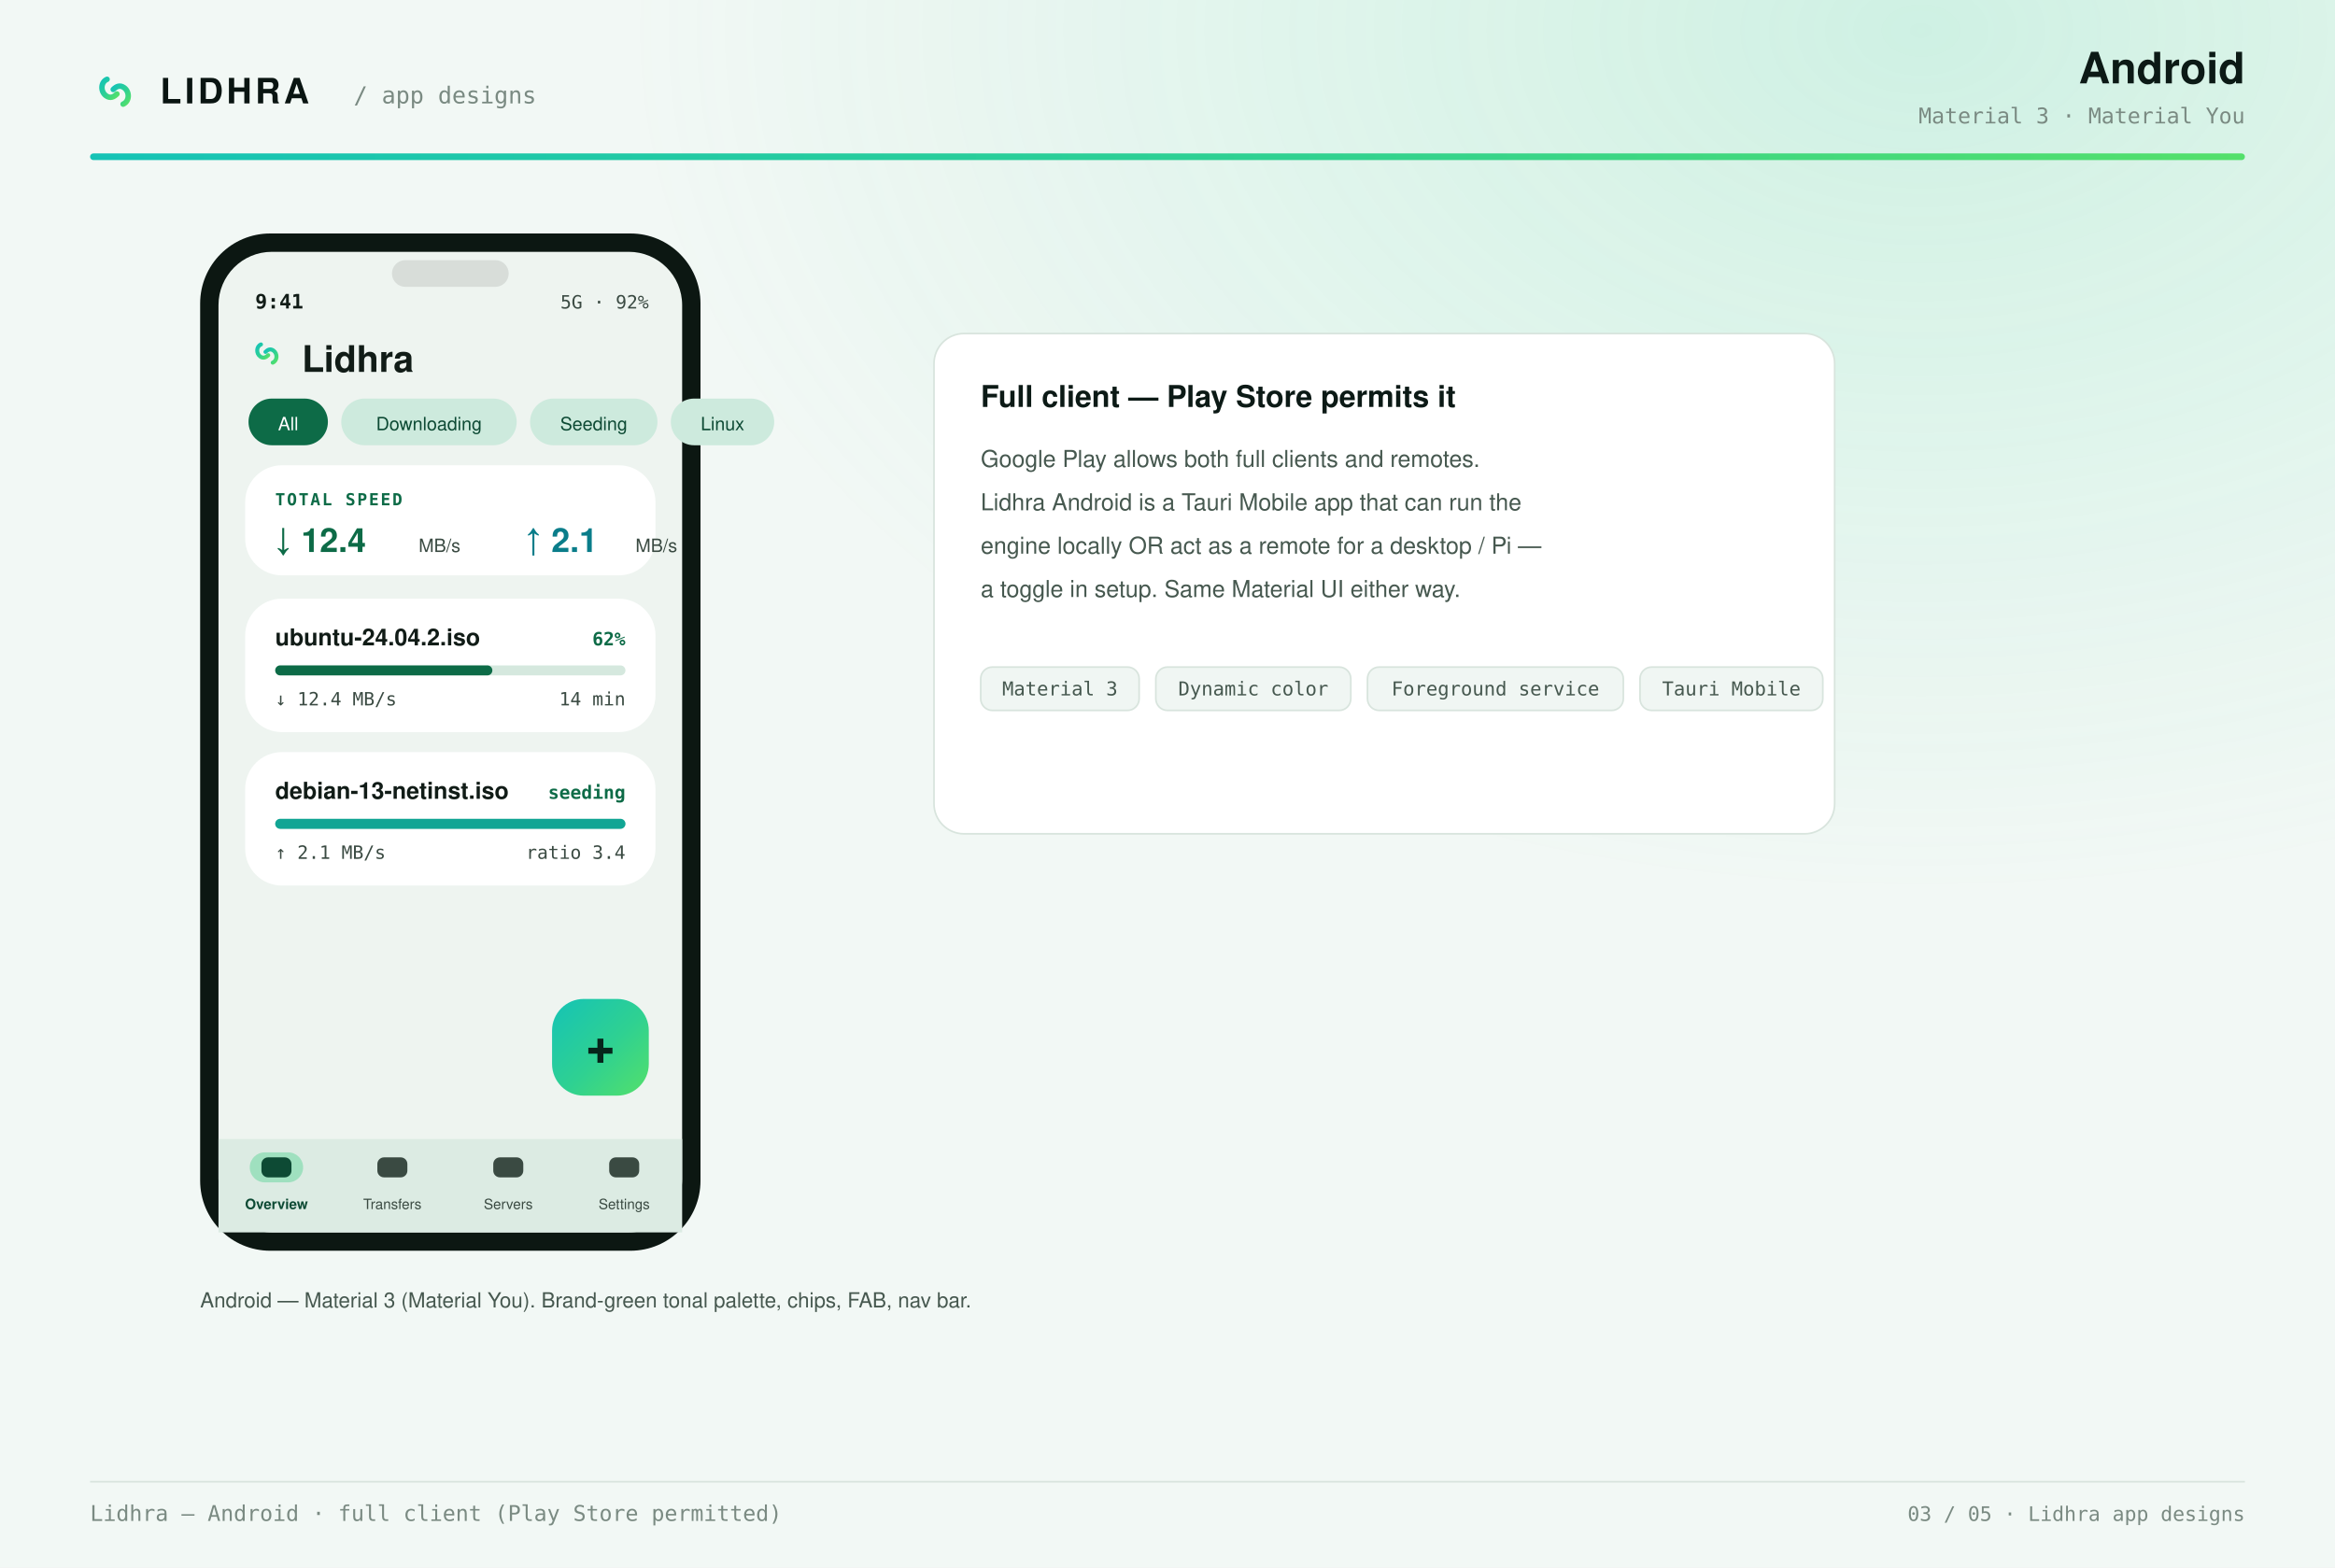
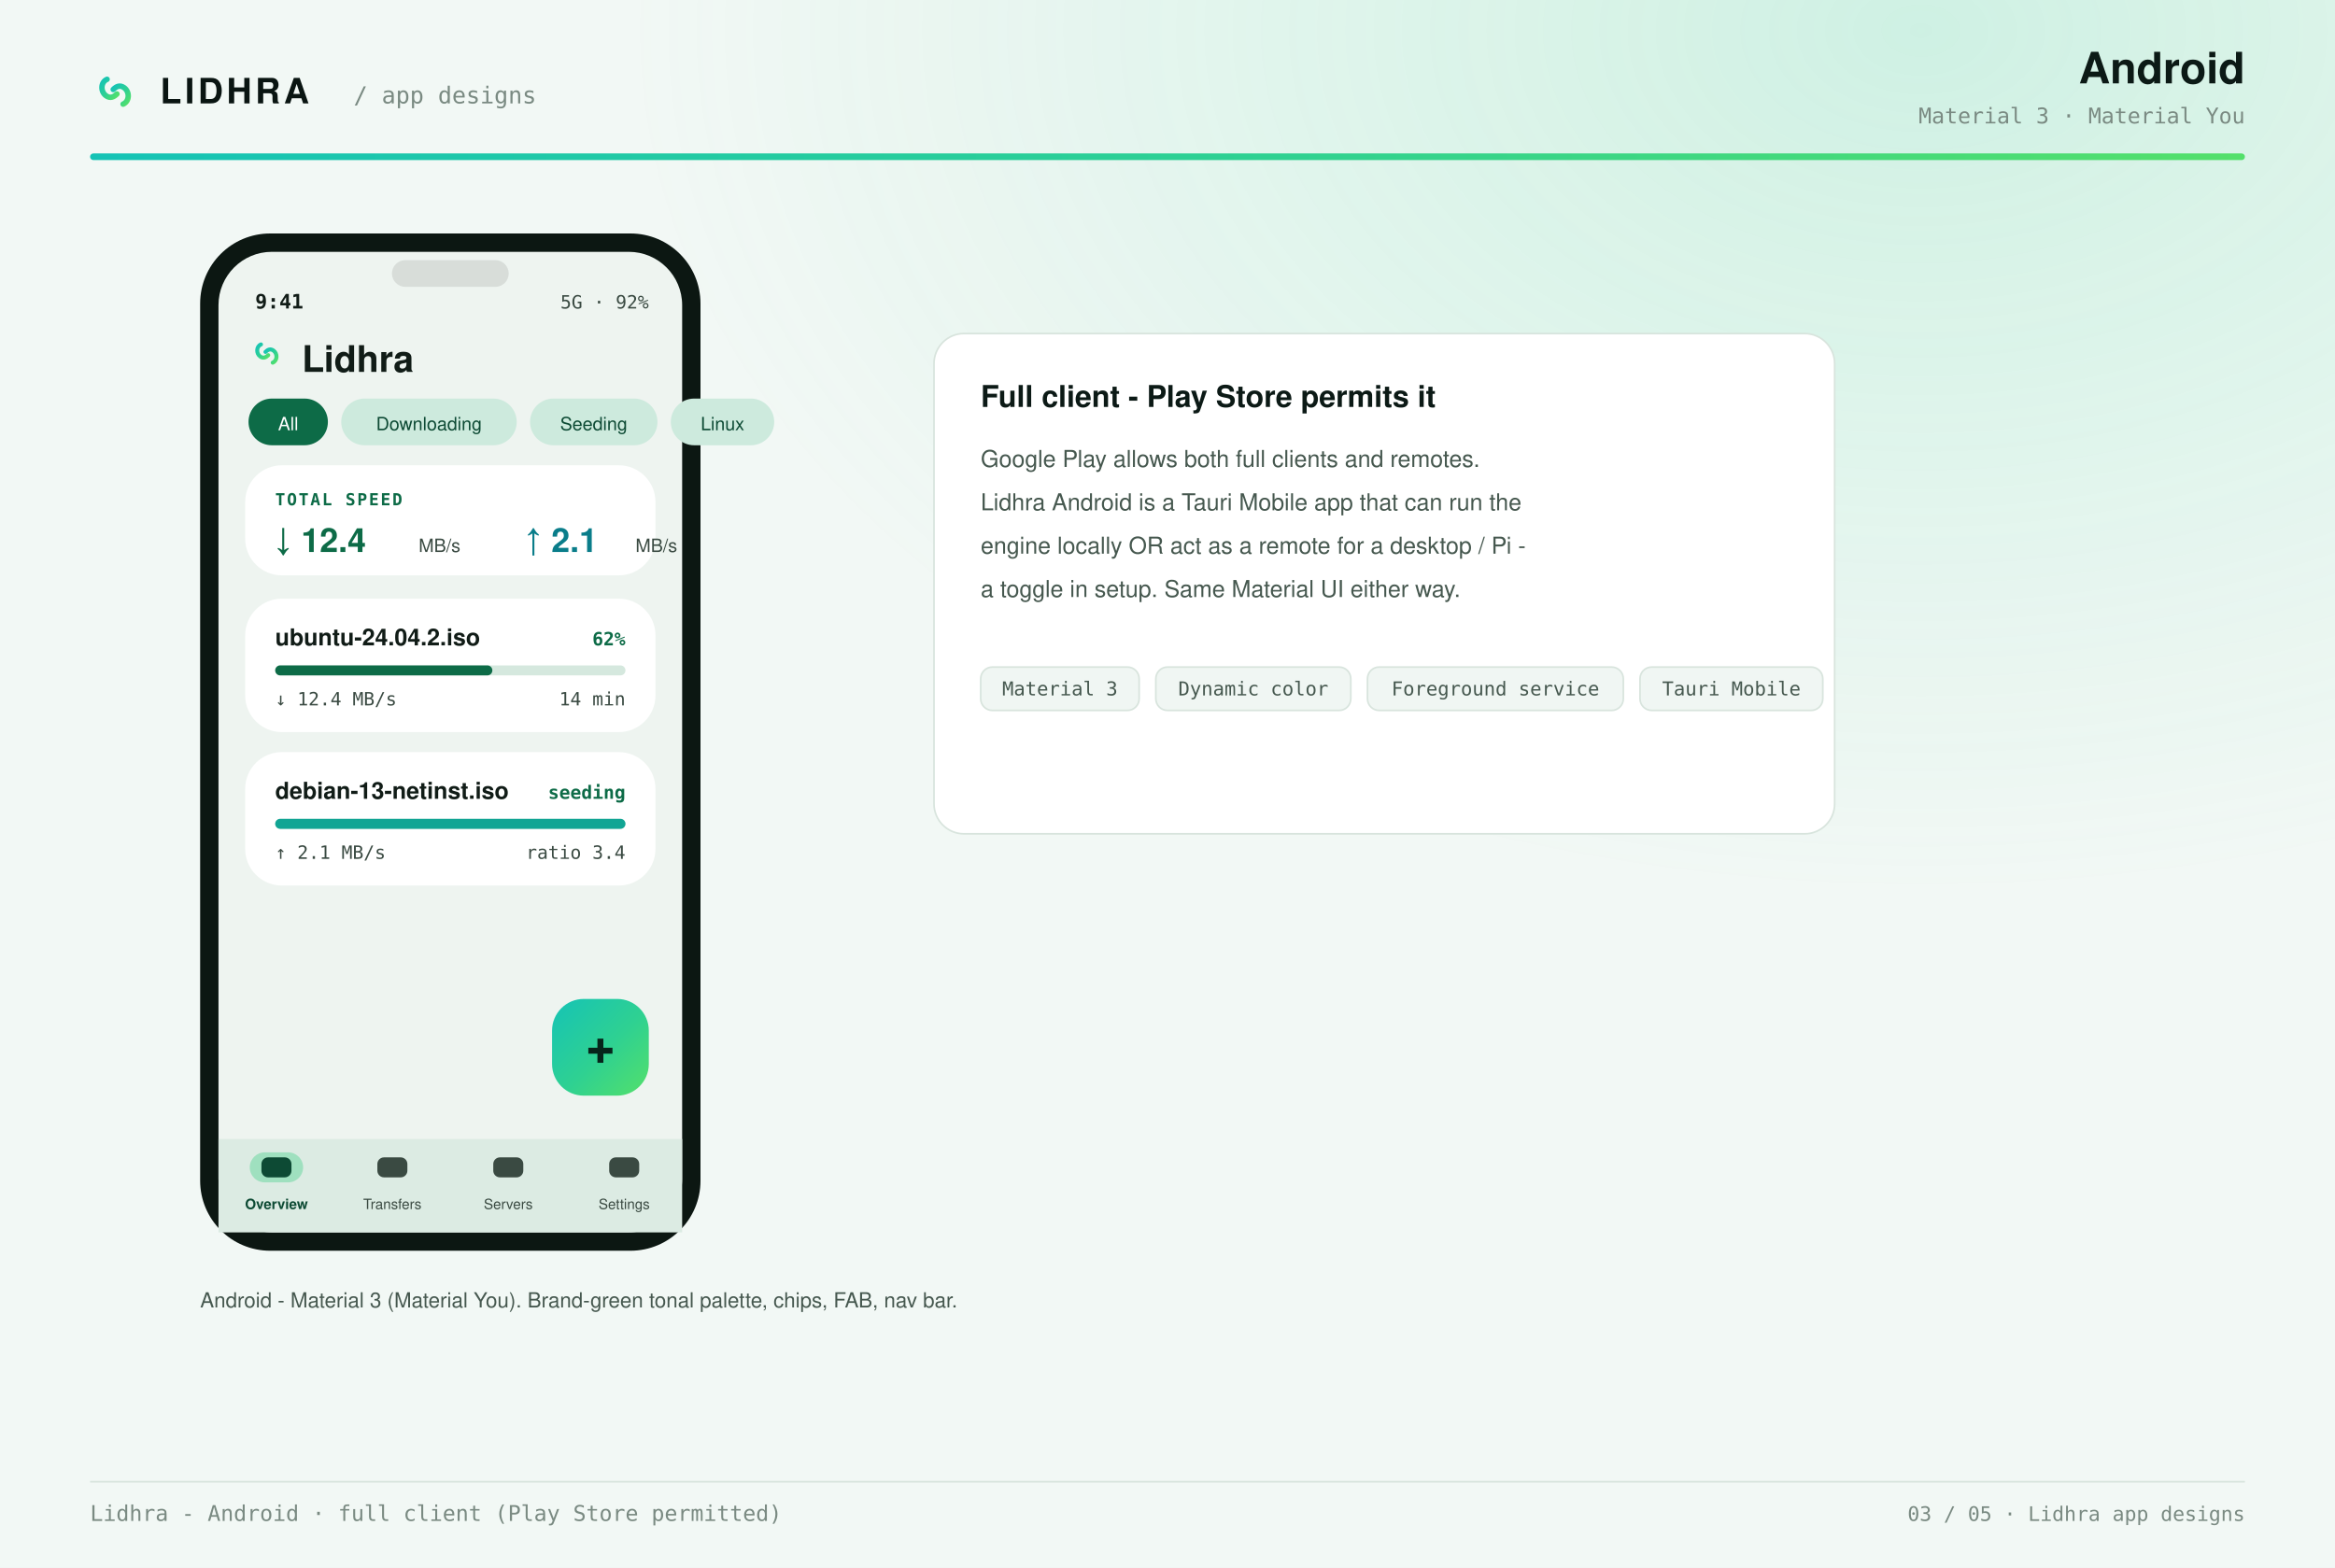
<svg xmlns="http://www.w3.org/2000/svg" width="1400" height="940" viewBox="0 0 1400 940">
  <defs>
    <linearGradient id="lg" x1="0" y1="0" x2="1" y2="1">
      <stop offset="0" stop-color="#15c3b6" />
      <stop offset=".55" stop-color="#2fd191" />
      <stop offset="1" stop-color="#54e06a" />
    </linearGradient>
    <linearGradient id="lgh" x1="0" y1="0" x2="1" y2="0">
      <stop offset="0" stop-color="#15c3b6" />
      <stop offset=".55" stop-color="#2fd191" />
      <stop offset="1" stop-color="#54e06a" />
    </linearGradient>
    <radialGradient id="glow" cx="82%" cy="2%" r="55%">
      <stop offset="0" stop-color="#2fd191" stop-opacity=".18" />
      <stop offset="1" stop-color="#2fd191" stop-opacity="0" />
    </radialGradient>
  </defs>
  <rect x="0" y="0" width="1400" height="940" rx="0" fill="#f2f8f5" />
  <rect x="0" y="0" width="1400" height="940" rx="0" fill="url(#glow)" />
  <g transform="translate(54,40) scale(0.02929688)" fill="none" stroke="url(#lg)" stroke-width="112" stroke-linecap="round" stroke-linejoin="round">
    <path d="M 348 258 C 214 315, 210 510, 326 594 C 414 658, 490 618, 550 558" />
    <path d="M 676 766 C 810 709, 814 514, 698 430 C 610 366, 534 406, 474 466" />
  </g>
  <text x="96" y="62" font-family="Helvetica Neue, Helvetica, Arial, sans-serif" font-size="21" font-weight="800" fill="#0a1512" letter-spacing="2">LIDHRA</text>
  <text x="212" y="62" font-family="Menlo, Consolas, monospace" font-size="14" font-weight="500" fill="#7a8a82">/ app designs</text>
  <text x="1346" y="50" font-family="Helvetica Neue, Helvetica, Arial, sans-serif" font-size="26" font-weight="800" fill="#0c1a16" text-anchor="end">Android</text>
  <text x="1346" y="74" font-family="Menlo, Consolas, monospace" font-size="13" font-weight="500" fill="#7a8a82" text-anchor="end">Material 3 · Material You</text>
  <rect x="54" y="92" width="1292" height="4" rx="2" fill="url(#lgh)" />
  <g>
    <rect x="120" y="140" width="300" height="610" rx="42" fill="#0c1712" />
    <rect x="131" y="151" width="278" height="588" rx="32" fill="#eef4f0" />
    <rect x="235.0" y="156" width="70" height="16" rx="8" fill="#00000018" />
    <text x="153" y="185" font-family="Menlo, Consolas, monospace" font-size="12" font-weight="700" fill="#111c17">9:41</text>
    <text x="389" y="185" font-family="Menlo, Consolas, monospace" font-size="11" font-weight="500" fill="#3a4a42" text-anchor="end">5G · 92%</text>
    <g transform="translate(149,201) scale(0.02148438)" fill="none" stroke="url(#lg)" stroke-width="112" stroke-linecap="round" stroke-linejoin="round">
      <path d="M 348 258 C 214 315, 210 510, 326 594 C 414 658, 490 618, 550 558" />
      <path d="M 676 766 C 810 709, 814 514, 698 430 C 610 366, 534 406, 474 466" />
    </g>
    <text x="181" y="223" font-family="Helvetica Neue, Helvetica, Arial, sans-serif" font-size="22" font-weight="600" fill="#111c17">Lidhra</text>
    <rect x="149" y="239" width="47.6" height="28" rx="14" fill="#0d6b47" />
    <text x="172.8" y="258" font-family="Helvetica Neue, Helvetica, Arial, sans-serif" font-size="11" font-weight="500" fill="#fff" text-anchor="middle">All</text>
    <rect x="204.6" y="239" width="105.2" height="28" rx="14" fill="#cdeadd" />
    <text x="257.2" y="258" font-family="Helvetica Neue, Helvetica, Arial, sans-serif" font-size="11" font-weight="500" fill="#0d4a34" text-anchor="middle">Downloading</text>
    <rect x="317.8" y="239" width="76.4" height="28" rx="14" fill="#cdeadd" />
    <text x="356.0" y="258" font-family="Helvetica Neue, Helvetica, Arial, sans-serif" font-size="11" font-weight="500" fill="#0d4a34" text-anchor="middle">Seeding</text>
    <rect x="402.2" y="239" width="62.0" height="28" rx="14" fill="#cdeadd" />
    <text x="433.2" y="258" font-family="Helvetica Neue, Helvetica, Arial, sans-serif" font-size="11" font-weight="500" fill="#0d4a34" text-anchor="middle">Linux</text>
    <rect x="147" y="279" width="246" height="66" rx="22" fill="#ffffff" />
    <text x="165" y="303" font-family="Menlo, Consolas, monospace" font-size="10" font-weight="600" fill="#0d6b47" letter-spacing="1">TOTAL SPEED</text>
    <text x="165" y="331" font-family="Helvetica Neue, Helvetica, Arial, sans-serif" font-size="20" font-weight="800" fill="#0d6b47">↓ 12.4</text>
    <text x="251" y="331" font-family="Helvetica Neue, Helvetica, Arial, sans-serif" font-size="11" font-weight="400" fill="#3a4a42">MB/s</text>
    <text x="315" y="331" font-family="Helvetica Neue, Helvetica, Arial, sans-serif" font-size="20" font-weight="800" fill="#0a7d8a">↑ 2.1</text>
    <text x="381" y="331" font-family="Helvetica Neue, Helvetica, Arial, sans-serif" font-size="11" font-weight="400" fill="#3a4a42">MB/s</text>
    <rect x="147" y="359" width="246" height="80" rx="22" fill="#ffffff" />
    <text x="165" y="387" font-family="Helvetica Neue, Helvetica, Arial, sans-serif" font-size="14" font-weight="600" fill="#111c17">ubuntu-24.04.2.iso</text>
    <text x="375" y="387" font-family="Menlo, Consolas, monospace" font-size="11" font-weight="600" fill="#0d6b47" text-anchor="end">62%</text>
    <rect x="165" y="399" width="210" height="6" rx="3.0" fill="#d5e8de" />
    <rect x="165" y="399" width="130.2" height="6" rx="3.0" fill="#0d6b47" />
    <text x="165" y="423" font-family="Menlo, Consolas, monospace" font-size="11" font-weight="400" fill="#3a4a42">↓ 12.4 MB/s</text>
    <text x="375" y="423" font-family="Menlo, Consolas, monospace" font-size="11" font-weight="400" fill="#3a4a42" text-anchor="end">14 min</text>
    <rect x="147" y="451" width="246" height="80" rx="22" fill="#ffffff" />
    <text x="165" y="479" font-family="Helvetica Neue, Helvetica, Arial, sans-serif" font-size="14" font-weight="600" fill="#111c17">debian-13-netinst.iso</text>
    <text x="375" y="479" font-family="Menlo, Consolas, monospace" font-size="11" font-weight="600" fill="#0d6b47" text-anchor="end">seeding</text>
    <rect x="165" y="491" width="210" height="6" rx="3.0" fill="#d5e8de" />
    <rect x="165" y="491" width="210.0" height="6" rx="3.0" fill="#11a594" />
    <text x="165" y="515" font-family="Menlo, Consolas, monospace" font-size="11" font-weight="400" fill="#3a4a42">↑ 2.1 MB/s</text>
    <text x="375" y="515" font-family="Menlo, Consolas, monospace" font-size="11" font-weight="400" fill="#3a4a42" text-anchor="end">ratio 3.4</text>
    <rect x="331" y="599" width="58" height="58" rx="19" fill="url(#lg)" />
    <text x="360" y="637" font-family="Helvetica Neue, Helvetica, Arial, sans-serif" font-size="30" font-weight="700" fill="#06251b" text-anchor="middle">+</text>
    <rect x="131" y="683" width="278" height="56" rx="0" fill="#dcebe3" />
    <rect x="149.75" y="691" width="32" height="18" rx="9" fill="#9fe0bf" />
    <rect x="156.75" y="694" width="18" height="12" rx="4" fill="#0d4a34" />
    <text x="165.75" y="725" font-family="Helvetica Neue, Helvetica, Arial, sans-serif" font-size="8.5" font-weight="600" fill="#0d4a34" text-anchor="middle">Overview</text>
    <rect x="226.25" y="694" width="18" height="12" rx="4" fill="#3a4a42" />
    <text x="235.25" y="725" font-family="Helvetica Neue, Helvetica, Arial, sans-serif" font-size="8.5" font-weight="400" fill="#3a4a42" text-anchor="middle">Transfers</text>
    <rect x="295.75" y="694" width="18" height="12" rx="4" fill="#3a4a42" />
    <text x="304.75" y="725" font-family="Helvetica Neue, Helvetica, Arial, sans-serif" font-size="8.5" font-weight="400" fill="#3a4a42" text-anchor="middle">Servers</text>
    <rect x="365.25" y="694" width="18" height="12" rx="4" fill="#3a4a42" />
    <text x="374.25" y="725" font-family="Helvetica Neue, Helvetica, Arial, sans-serif" font-size="8.5" font-weight="400" fill="#3a4a42" text-anchor="middle">Settings</text>
-     <text x="120" y="784" font-family="Helvetica Neue, Helvetica, Arial, sans-serif" font-size="12.5" font-weight="400" fill="#46584f">Android — Material 3 (Material You). Brand-green tonal palette, chips, FAB, nav bar.</text>
+     <text x="120" y="784" font-family="Helvetica Neue, Helvetica, Arial, sans-serif" font-size="12.5" font-weight="400" fill="#46584f">Android - Material 3 (Material You). Brand-green tonal palette, chips, FAB, nav bar.</text>
    <rect x="560" y="200" width="540" height="300" rx="18" fill="#ffffff" stroke="#d8e4dd" stroke-width="1" />
-     <text x="588" y="244" font-family="Helvetica Neue, Helvetica, Arial, sans-serif" font-size="18" font-weight="800" fill="#0c1a16">Full client — Play Store permits it</text>
+     <text x="588" y="244" font-family="Helvetica Neue, Helvetica, Arial, sans-serif" font-size="18" font-weight="800" fill="#0c1a16">Full client - Play Store permits it</text>
    <text x="588" y="280" font-family="Helvetica Neue, Helvetica, Arial, sans-serif" font-size="14" font-weight="400" fill="#46584f">Google Play allows both full clients and remotes.</text>
    <text x="588" y="306" font-family="Helvetica Neue, Helvetica, Arial, sans-serif" font-size="14" font-weight="400" fill="#46584f">Lidhra Android is a Tauri Mobile app that can run the</text>
-     <text x="588" y="332" font-family="Helvetica Neue, Helvetica, Arial, sans-serif" font-size="14" font-weight="400" fill="#46584f">engine locally OR act as a remote for a desktop / Pi —</text>
+     <text x="588" y="332" font-family="Helvetica Neue, Helvetica, Arial, sans-serif" font-size="14" font-weight="400" fill="#46584f">engine locally OR act as a remote for a desktop / Pi -</text>
    <text x="588" y="358" font-family="Helvetica Neue, Helvetica, Arial, sans-serif" font-size="14" font-weight="400" fill="#46584f">a toggle in setup. Same Material UI either way.</text>
    <rect x="588" y="400" width="95.0" height="26" rx="7" fill="#f0f6f3" stroke="#d8e4dd" stroke-width="1" />
    <text x="635.5" y="417" font-family="Menlo, Consolas, monospace" font-size="11.5" font-weight="500" fill="#46584f" text-anchor="middle">Material 3</text>
    <rect x="693.0" y="400" width="116.9" height="26" rx="7" fill="#f0f6f3" stroke="#d8e4dd" stroke-width="1" />
    <text x="751.45" y="417" font-family="Menlo, Consolas, monospace" font-size="11.5" font-weight="500" fill="#46584f" text-anchor="middle">Dynamic color</text>
    <rect x="819.9" y="400" width="153.4" height="26" rx="7" fill="#f0f6f3" stroke="#d8e4dd" stroke-width="1" />
    <text x="896.6" y="417" font-family="Menlo, Consolas, monospace" font-size="11.5" font-weight="500" fill="#46584f" text-anchor="middle">Foreground service</text>
    <rect x="983.3" y="400" width="109.6" height="26" rx="7" fill="#f0f6f3" stroke="#d8e4dd" stroke-width="1" />
    <text x="1038.1" y="417" font-family="Menlo, Consolas, monospace" font-size="11.5" font-weight="500" fill="#46584f" text-anchor="middle">Tauri Mobile</text>
  </g>
  <rect x="54" y="888" width="1292" height="1" fill="#d8e4dd" />
-   <text x="54" y="912" font-family="Menlo, Consolas, monospace" font-size="13" font-weight="400" fill="#7a8a82">Lidhra — Android · full client (Play Store permitted)</text>
+   <text x="54" y="912" font-family="Menlo, Consolas, monospace" font-size="13" font-weight="400" fill="#7a8a82">Lidhra - Android · full client (Play Store permitted)</text>
  <text x="1346" y="912" font-family="Menlo, Consolas, monospace" font-size="12" font-weight="500" fill="#7a8a82" text-anchor="end">03 / 05  ·  Lidhra app designs</text>
</svg>
